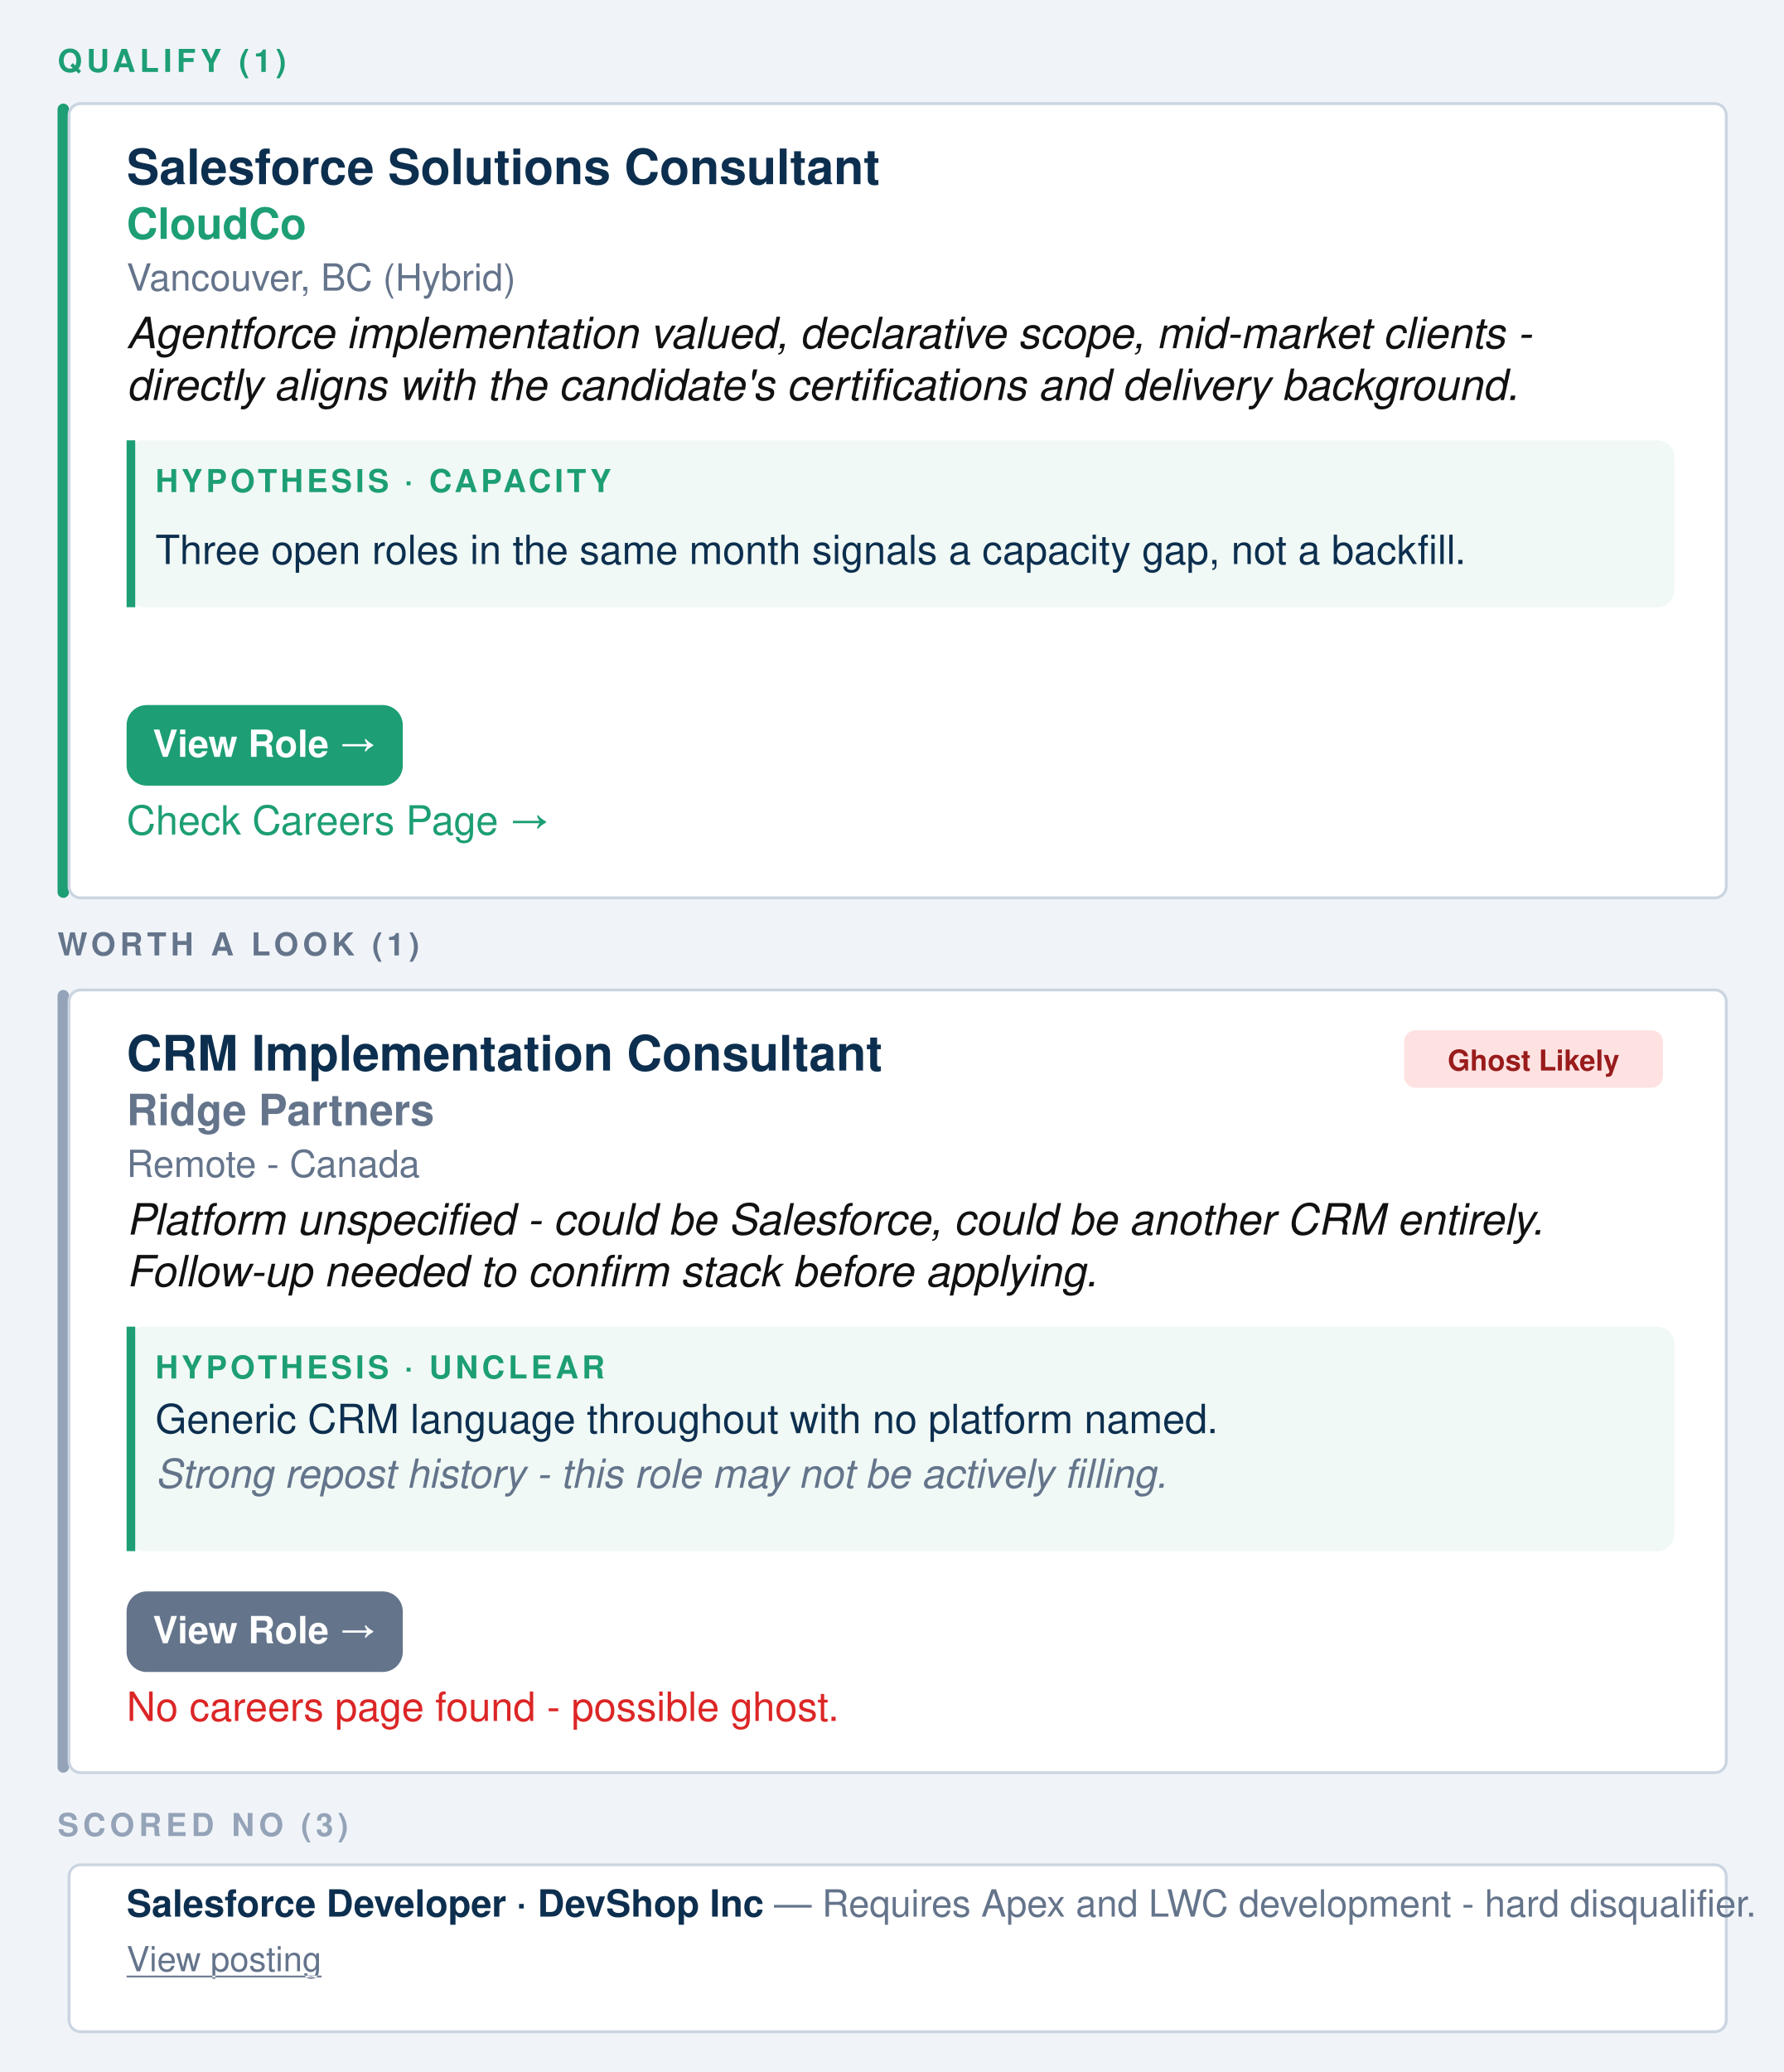
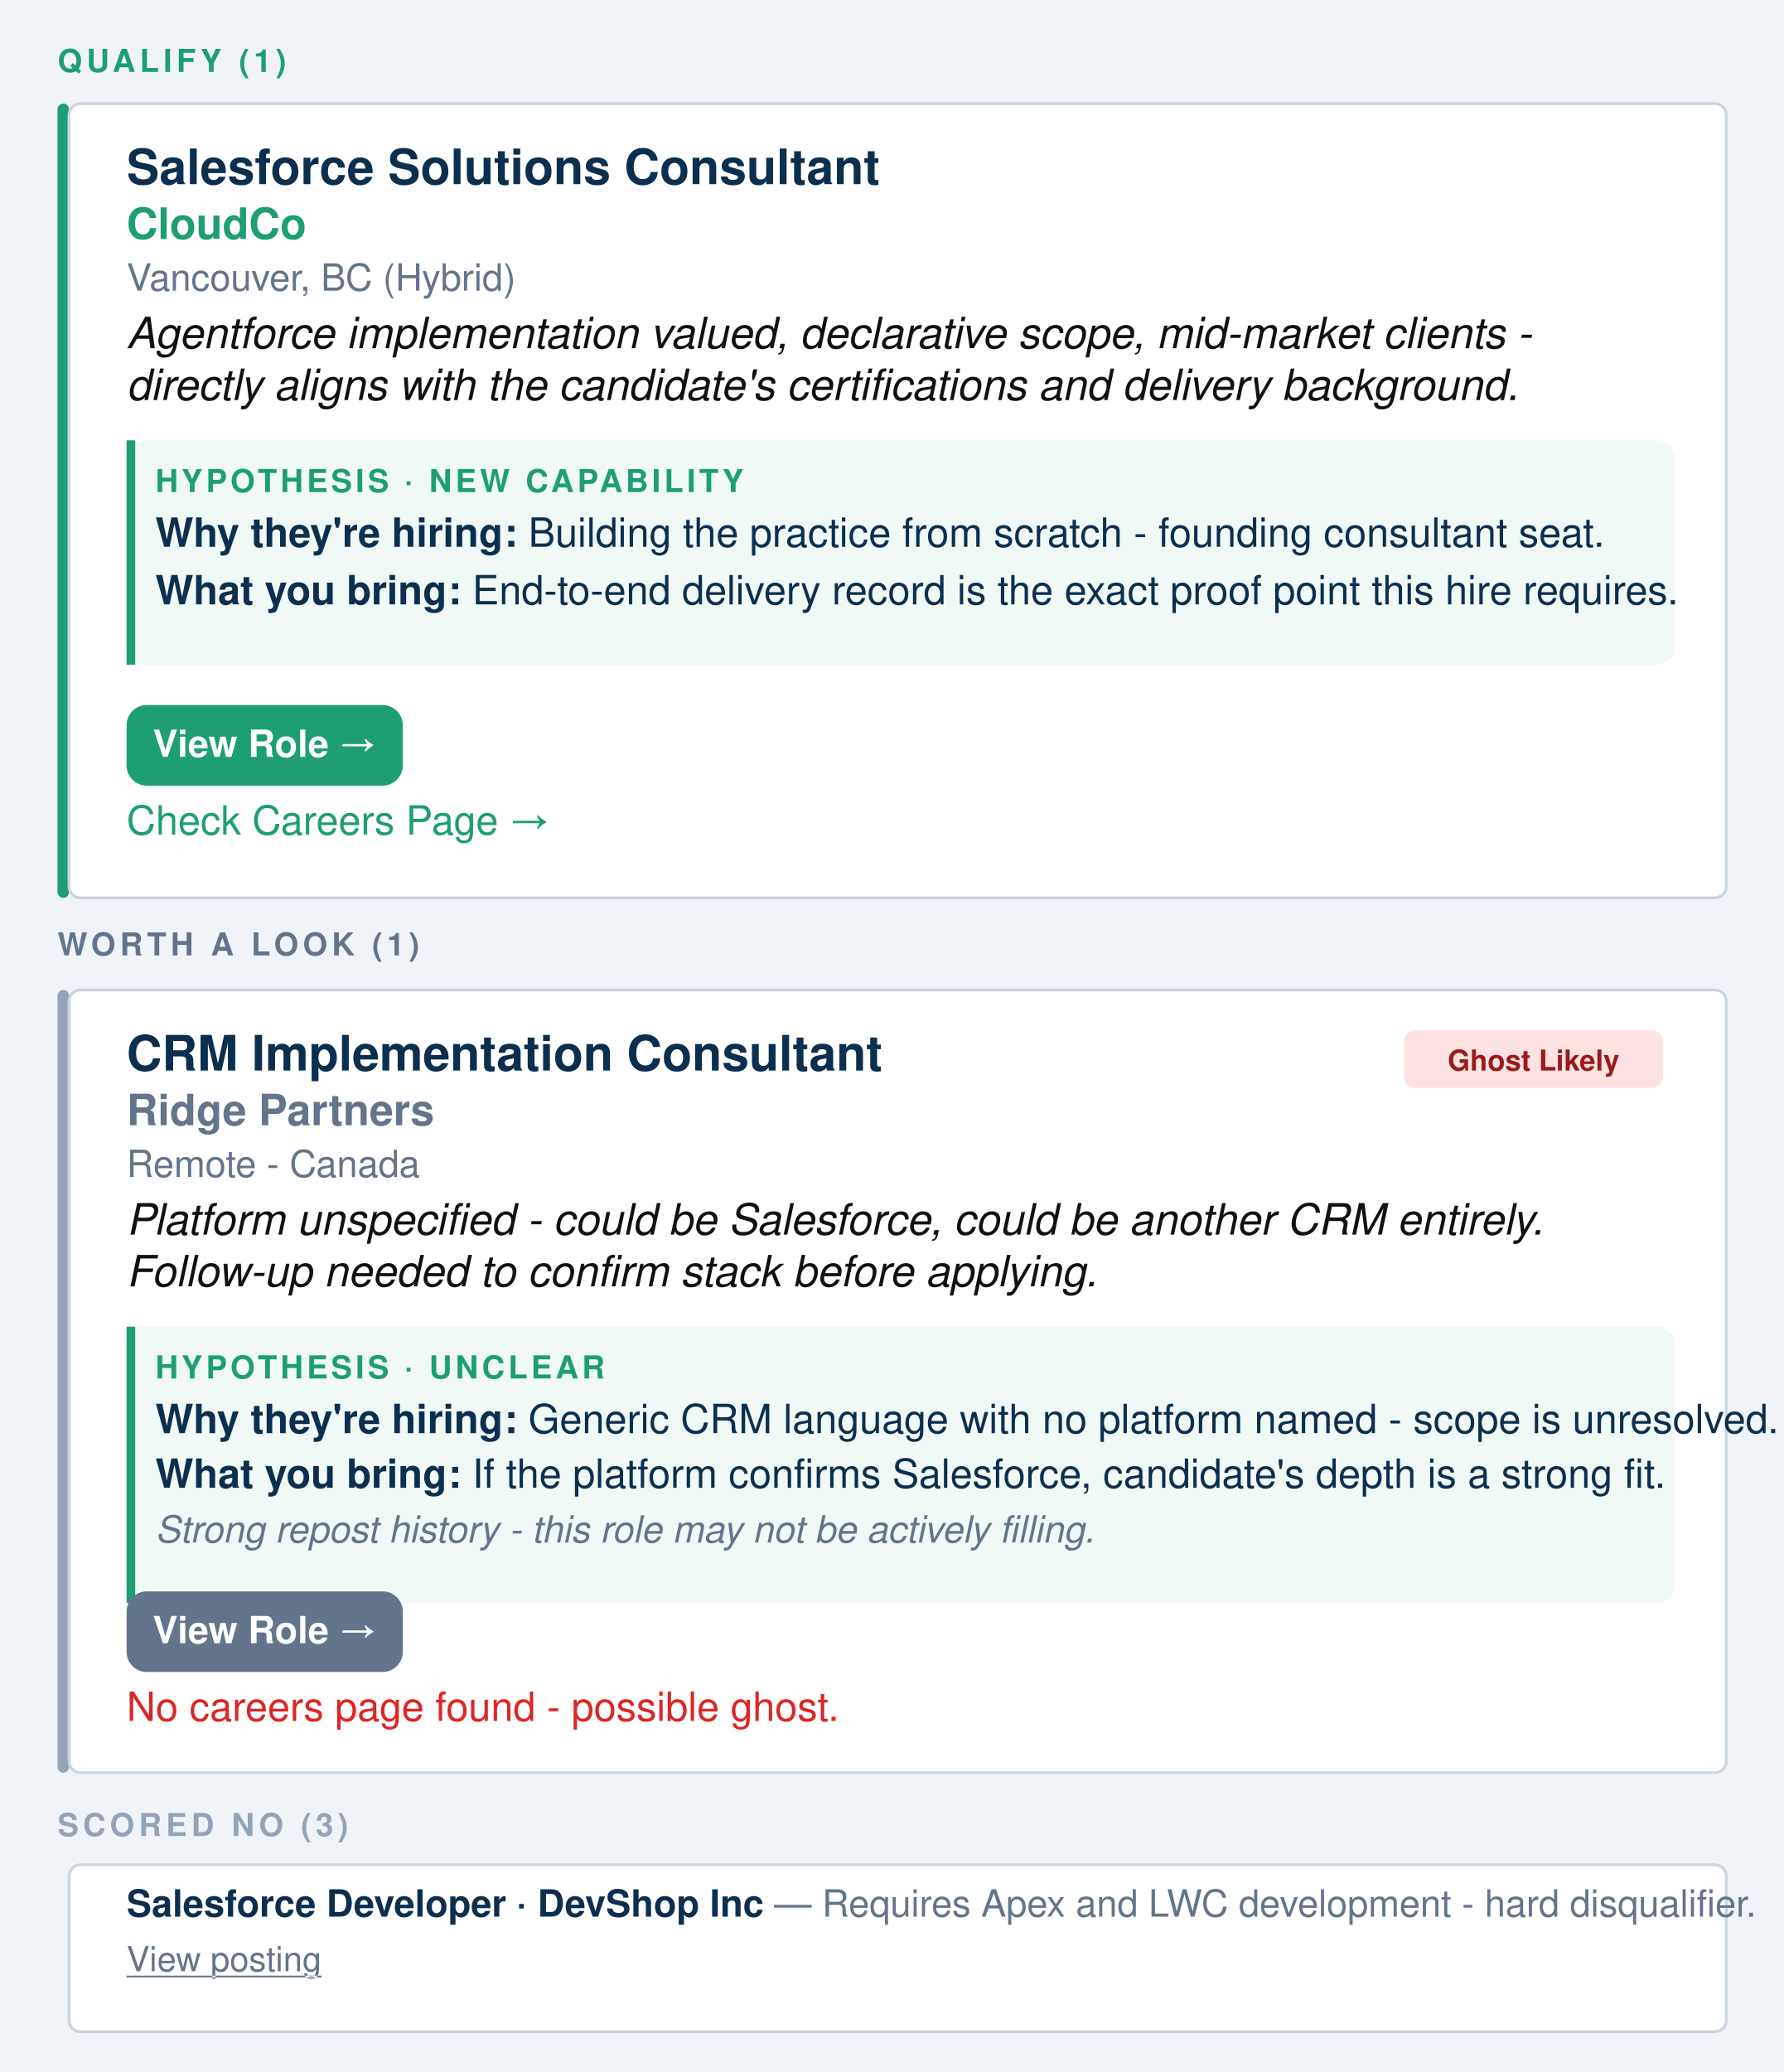
<svg xmlns="http://www.w3.org/2000/svg" width="620" height="720" viewBox="0 0 620 720">
  <defs>
    <style>text { font-family: -apple-system, BlinkMacSystemFont, 'Segoe UI', Helvetica, Arial, sans-serif; }</style>
  </defs>
  <rect width="620" height="720" fill="#F0F4F8" />
  <text x="20" y="25" font-size="11" font-weight="700" fill="#1D9E75" letter-spacing="1.5">QUALIFY (1)</text>
  <rect x="20" y="36" width="4" height="276" rx="2" fill="#1D9E75" />
  <rect x="24" y="36" width="576" height="276" rx="4" fill="#FFFFFF" stroke="#CBD5E1" stroke-width="1" />
  <text x="44" y="64" font-size="17" font-weight="700" fill="#0D2F4F">Salesforce Solutions Consultant</text>
  <text x="44" y="83" font-size="15" font-weight="600" fill="#1D9E75">CloudCo</text>
  <text x="44" y="101" font-size="13" fill="#64748B">Vancouver, BC (Hybrid)</text>
  <text x="44" y="121" font-size="15" fill="#111111" font-style="italic">Agentforce implementation valued, declarative scope, mid-market clients -</text>
  <text x="44" y="139" font-size="15" fill="#111111" font-style="italic">directly aligns with the candidate's certifications and delivery background.</text>
-   <rect x="44" y="153" width="538" height="58" rx="6" fill="#F0F9F5" />
-   <rect x="44" y="153" width="3" height="58" fill="#1D9E75" />
-   <text x="54" y="171" font-size="11" font-weight="700" fill="#1D9E75" letter-spacing="1.2">HYPOTHESIS · CAPACITY</text>
-   <text x="54" y="196" font-size="14" fill="#0D2F4F">Three open roles in the same month signals a capacity gap, not a backfill.</text>
+   <rect x="44" y="153" width="538" height="78" rx="6" fill="#F0F9F5" />
+   <rect x="44" y="153" width="3" height="78" fill="#1D9E75" />
+   <text x="54" y="171" font-size="11" font-weight="700" fill="#1D9E75" letter-spacing="1.2">HYPOTHESIS · NEW CAPABILITY</text>
+   <text x="54" y="190" font-size="14" fill="#0D2F4F">
+     <tspan font-weight="600">Why they're hiring:</tspan> Building the practice from scratch - founding consultant seat.</text>
+   <text x="54" y="210" font-size="14" fill="#0D2F4F">
+     <tspan font-weight="600">What you bring:</tspan> End-to-end delivery record is the exact proof point this hire requires.</text>
  <rect x="44" y="245" width="96" height="28" rx="7" fill="#1D9E75" />
  <text x="92" y="263" font-size="13" font-weight="600" fill="#FFFFFF" text-anchor="middle">View Role →</text>
  <text x="44" y="290" font-size="14" font-weight="500" fill="#1D9E75">Check Careers Page →</text>
  <text x="20" y="332" font-size="11" font-weight="700" fill="#64748B" letter-spacing="1.5">WORTH A LOOK (1)</text>
  <rect x="20" y="344" width="4" height="272" rx="2" fill="#94A3B8" />
  <rect x="24" y="344" width="576" height="272" rx="4" fill="#FFFFFF" stroke="#CBD5E1" stroke-width="1" />
  <text x="44" y="372" font-size="17" font-weight="700" fill="#0D2F4F">CRM Implementation Consultant</text>
  <rect x="488" y="358" width="90" height="20" rx="4" fill="#FEE2E2" />
  <text x="533" y="372" font-size="10" font-weight="700" fill="#991B1B" text-anchor="middle">Ghost Likely</text>
  <text x="44" y="391" font-size="15" font-weight="600" fill="#64748B">Ridge Partners</text>
  <text x="44" y="409" font-size="13" fill="#64748B">Remote - Canada</text>
  <text x="44" y="429" font-size="15" fill="#111111" font-style="italic">Platform unspecified - could be Salesforce, could be another CRM entirely.</text>
  <text x="44" y="447" font-size="15" fill="#111111" font-style="italic">Follow-up needed to confirm stack before applying.</text>
-   <rect x="44" y="461" width="538" height="78" rx="6" fill="#F0F9F5" />
-   <rect x="44" y="461" width="3" height="78" fill="#1D9E75" />
+   <rect x="44" y="461" width="538" height="96" rx="6" fill="#F0F9F5" />
+   <rect x="44" y="461" width="3" height="96" fill="#1D9E75" />
  <text x="54" y="479" font-size="11" font-weight="700" fill="#1D9E75" letter-spacing="1.2">HYPOTHESIS · UNCLEAR</text>
-   <text x="54" y="498" font-size="14" fill="#0D2F4F">Generic CRM language throughout with no platform named.</text>
-   <text x="54" y="517" font-size="14" fill="#64748B" font-style="italic">Strong repost history - this role may not be actively filling.</text>
+   <text x="54" y="498" font-size="14" fill="#0D2F4F">
+     <tspan font-weight="600">Why they're hiring:</tspan> Generic CRM language with no platform named - scope is unresolved.</text>
+   <text x="54" y="517" font-size="14" fill="#0D2F4F">
+     <tspan font-weight="600">What you bring:</tspan> If the platform confirms Salesforce, candidate's depth is a strong fit.</text>
+   <text x="54" y="536" font-size="13" fill="#64748B" font-style="italic">Strong repost history - this role may not be actively filling.</text>
  <rect x="44" y="553" width="96" height="28" rx="7" fill="#64748B" />
  <text x="92" y="571" font-size="13" font-weight="600" fill="#FFFFFF" text-anchor="middle">View Role →</text>
  <text x="44" y="598" font-size="14" font-weight="500" fill="#DC2626">No careers page found - possible ghost.</text>
  <text x="20" y="638" font-size="11" font-weight="700" fill="#94A3B8" letter-spacing="1.5">SCORED NO (3)</text>
  <rect x="24" y="648" width="576" height="58" rx="4" fill="#FFFFFF" stroke="#CBD5E1" stroke-width="1" />
  <text x="44" y="666" font-size="13" fill="#0D2F4F">
    <tspan font-weight="600">Salesforce Developer · DevShop Inc</tspan>
    <tspan fill="#64748B"> — Requires Apex and LWC development - hard disqualifier.</tspan>
  </text>
  <text x="44" y="685" font-size="12" fill="#64748B" text-decoration="underline">View posting</text>
</svg>
